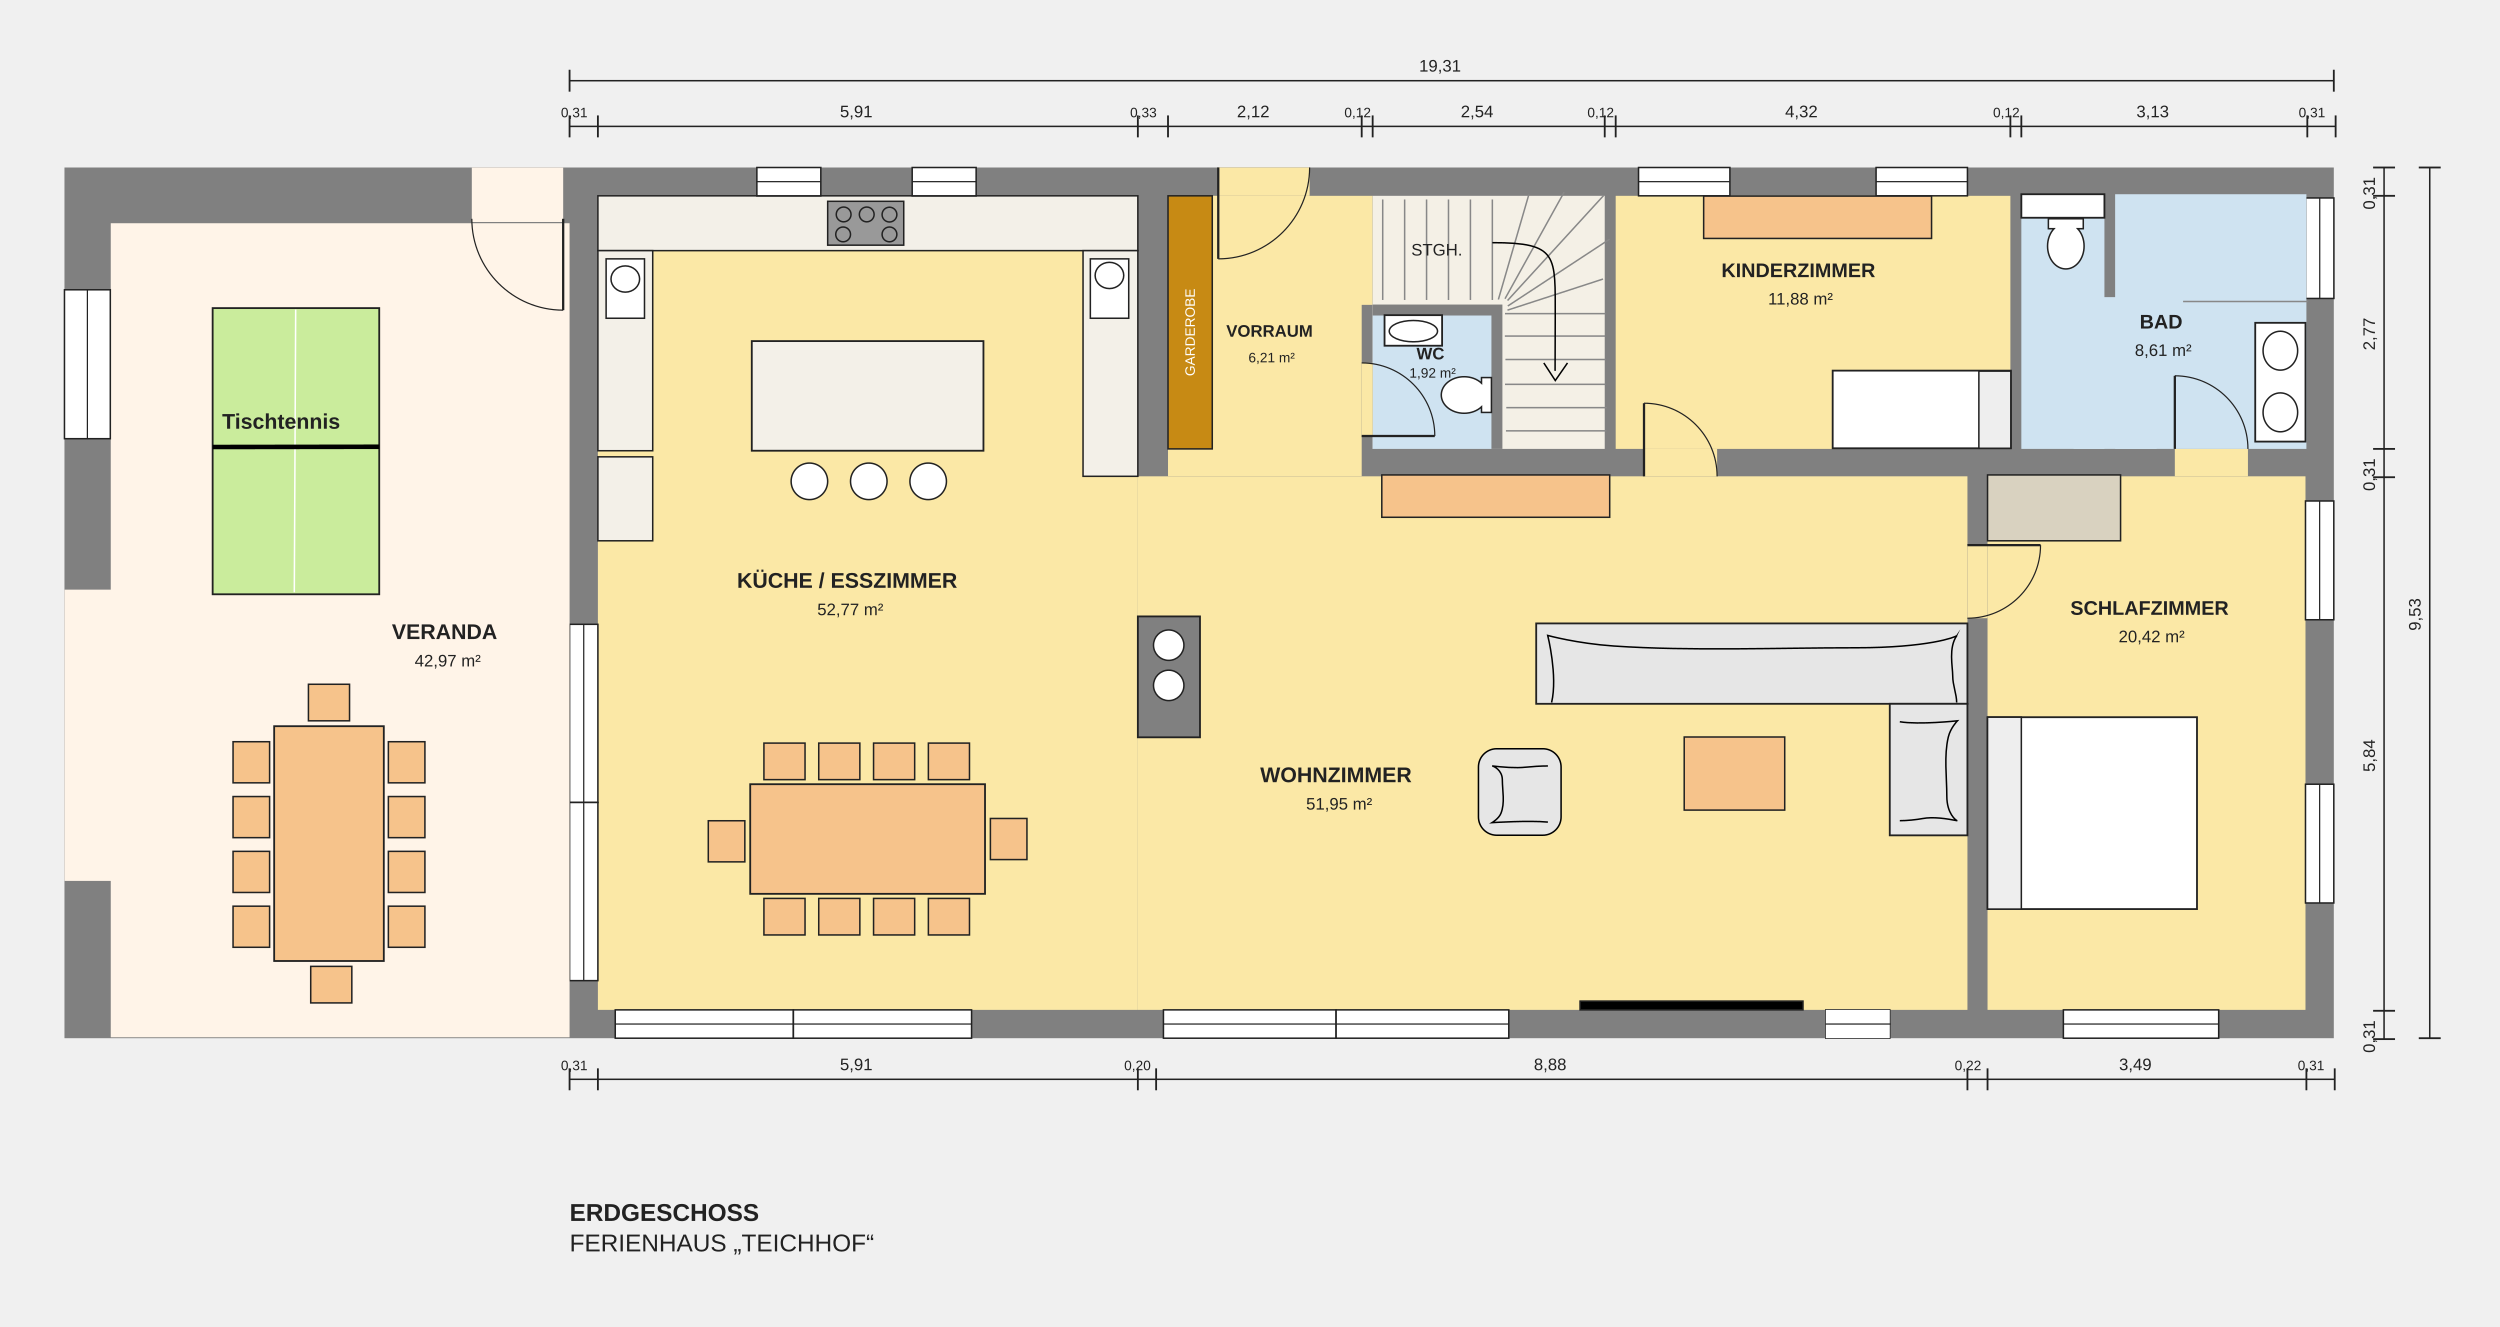
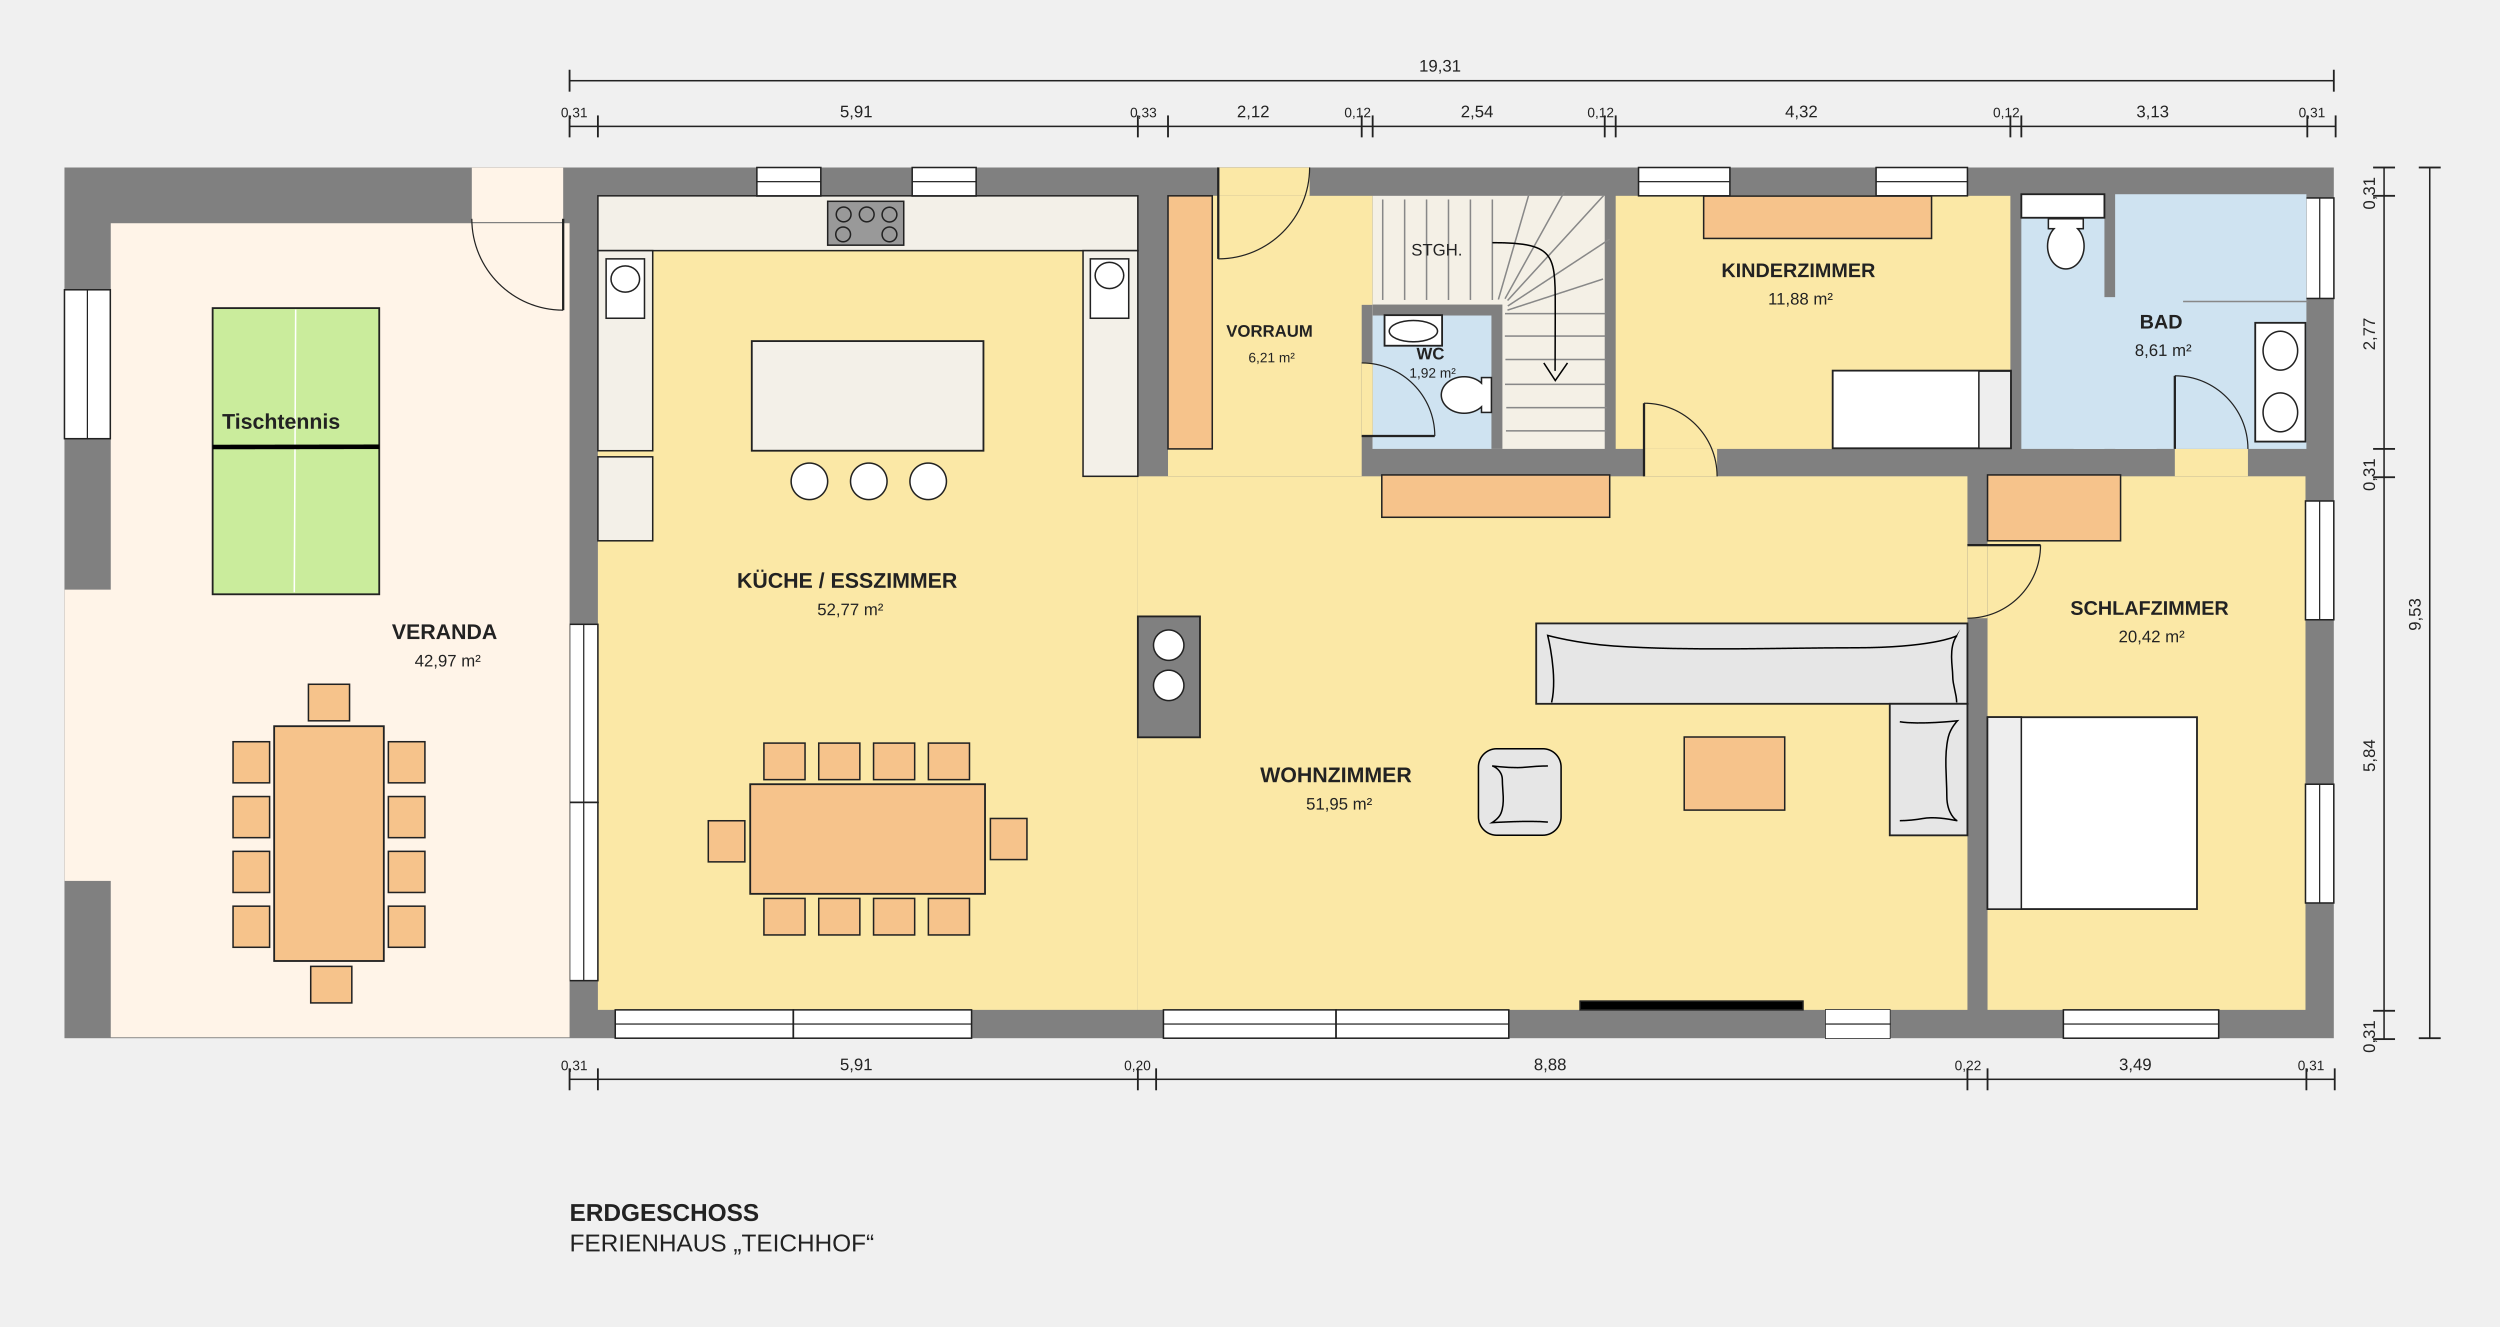
<svg xmlns="http://www.w3.org/2000/svg" width="1641.785" height="871" viewBox="0 0 1641.785 871">
  <g id="Layer_1" data-name="Layer 1">
    <rect x="42.336" y="110" width="1490.31" height="571.8" fill="#808080" />
    <rect x="392.646" y="128.6" width="354.6" height="534.6" fill="#fbe8a6" />
    <polygon points="767.046,128.6 901.446,128.6 901.446,200.2 894.246,200.2 894.246,312.8 767.046,312.8" fill="#fbe8a6" />
    <rect x="901.446" y="128.6" width="152.4" height="166.2" fill="#f4f0e6" />
    <rect x="1061.046" y="128.6" width="259.2" height="166.2" fill="#fbe8a6" />
    <rect x="1327.446" y="128.6" width="54.557" height="166.2" fill="#cfe3f1" />
    <rect x="747.246" y="312.8" width="544.8" height="350.4" fill="#fbe8a6" />
    <rect x="1305.246" y="312.8" width="208.8" height="350.4" fill="#fbe8a6" />
    <rect x="901.446" y="200" width="85.2" height="94.8" fill="#808080" />
    <rect x="901.446" y="207.2" width="78" height="87.6" fill="#cfe3f1" />
    <rect x="747.246" y="404.811" width="40.8" height="79.396" fill="#808080" stroke="#222222" stroke-width="1.2" />
    <line x1="908.046" y1="131" x2="908.046" y2="197" fill="#000000" stroke="#888888" />
    <line x1="922.446" y1="131" x2="922.446" y2="197" fill="#000000" stroke="#888888" />
    <line x1="936.846" y1="131" x2="936.846" y2="197" fill="#000000" stroke="#888888" />
    <line x1="951.246" y1="131" x2="951.246" y2="197" fill="#000000" stroke="#888888" />
    <line x1="965.646" y1="131" x2="965.646" y2="197" fill="#000000" stroke="#888888" />
    <line x1="980.046" y1="131" x2="980.046" y2="197" fill="#000000" stroke="#888888" />
    <line x1="1053.244" y1="128.257" x2="990.024" y2="197.346" fill="#000000" stroke="#888888" />
    <line x1="1057.112" y1="157.024" x2="990.196" y2="200.952" fill="#000000" stroke="#888888" />
    <line x1="1052.729" y1="183.244" x2="989.973" y2="203.681" fill="#000000" stroke="#888888" />
    <text transform="matrix(1 0 0 1 951.246 167.813)" x="0" y="0" xml:space="preserve" font-family="Arial, sans-serif" font-size="11" fill="#222222" text-anchor="middle">
      <tspan x="0" y="0">STGH.</tspan>
    </text>
-     <rect x="767.046" y="128.6" width="29.066" height="166.2" fill="#c78a14" stroke="#222222" />
-     <text transform="matrix(0 -1 1 0 784.646 212)" x="0" y="0" xml:space="preserve" font-family="Arial, sans-serif" font-size="9" fill="#ffffff" text-anchor="middle">
-       <tspan x="0" y="0">GARDEROBE</tspan>
-     </text>
+     <rect x="767.046" y="128.6" width="29.066" height="166.2" fill="#f6c38b" stroke="#222222" />
    <rect x="392.646" y="128.6" width="354.6" height="36" fill="#f3f0e8" stroke="#222222" />
    <rect x="392.646" y="164.6" width="36" height="131.4" fill="#f3f0e8" stroke="#222222" />
    <rect x="711.246" y="164.6" width="36" height="148.2" fill="#f3f0e8" stroke="#222222" />
    <rect x="398.046" y="170" width="25.2" height="39" fill="#ffffff" stroke="#222222" />
    <rect x="716.046" y="170" width="25.2" height="39" fill="#ffffff" stroke="#222222" />
    <rect x="543.546" y="132.2" width="49.949" height="28.8" fill="#999999" stroke="#222222" />
    <rect x="493.708" y="224" width="152.138" height="72" fill="#f3f0e8" stroke="#222222" stroke-width="1.2" />
    <circle cx="531.546" cy="316.1" r="12" fill="#ffffff" stroke="#222222" />
    <circle cx="570.546" cy="316.1" r="12" fill="#ffffff" stroke="#222222" />
    <circle cx="609.546" cy="316.1" r="12" fill="#ffffff" stroke="#222222" />
    <rect x="492.677" y="515" width="154.2" height="72" fill="#f6c38b" stroke="#222222" stroke-width="1.2" />
    <rect x="501.677" y="488" width="27" height="24" fill="#f6c38b" stroke="#222222" />
    <rect x="501.677" y="590" width="27" height="24" fill="#f6c38b" stroke="#222222" />
    <rect x="537.677" y="488" width="27" height="24" fill="#f6c38b" stroke="#222222" />
    <rect x="537.677" y="590" width="27" height="24" fill="#f6c38b" stroke="#222222" />
    <rect x="573.677" y="488" width="27" height="24" fill="#f6c38b" stroke="#222222" />
    <rect x="573.677" y="590" width="27" height="24" fill="#f6c38b" stroke="#222222" />
    <rect x="609.677" y="488" width="27" height="24" fill="#f6c38b" stroke="#222222" />
    <rect x="609.677" y="590" width="27" height="24" fill="#f6c38b" stroke="#222222" />
    <text transform="matrix(1 0 0 1 566.046 386)" x="0" y="0" xml:space="preserve" font-family="Arial, sans-serif" font-size="14" font-weight="600" fill="#222222" text-anchor="middle">
      <tspan x="0" y="0">KÜCHE / ESSZIMMER</tspan>
    </text>
    <text transform="matrix(1 0 0 1 566.046 404)" x="0" y="0" xml:space="preserve" font-family="Arial, sans-serif" font-size="11" fill="#222222" text-anchor="middle">
      <tspan x="0" y="0">52,77 m²</tspan>
    </text>
    <text transform="matrix(1 0 0 1 887.077 513.669)" x="0" y="0" xml:space="preserve" font-family="Arial, sans-serif" font-size="14" font-weight="600" fill="#222222" text-anchor="middle">
      <tspan x="0" y="0">WOHNZIMMER</tspan>
    </text>
    <text transform="matrix(1 0 0 1 887.077 531.669)" x="0" y="0" xml:space="preserve" font-family="Arial, sans-serif" font-size="11" fill="#222222" text-anchor="middle">
      <tspan x="0" y="0">51,95 m²</tspan>
    </text>
    <rect x="1008.846" y="409.407" width="283.194" height="52.8" fill="#e6e6e6" stroke="#222222" stroke-width="1.2" />
    <rect x="1241.04" y="462.207" width="51" height="86.377" fill="#e6e6e6" stroke="#222222" stroke-width="1.2" />
    <rect x="1106.046" y="484" width="66" height="48" fill="#f6c38b" stroke="#222222" />
    <rect x="1037.646" y="657.433" width="146.4" height="5.767" fill="#000000" stroke="#222222" />
-     <rect x="1305.246" y="311.9" width="87.362" height="43.247" fill="#d9d2c0" stroke="#222222" />
+     <rect x="1305.246" y="311.9" width="87.362" height="43.247" fill="#f6c38b" stroke="#222222" />
    <text transform="matrix(1 0 0 1 1190.046 182)" x="0" y="0" xml:space="preserve" font-family="Arial, sans-serif" font-size="13" font-weight="600" fill="#222222" text-anchor="middle">
      <tspan x="0" y="0">KINDERZIMMER</tspan>
    </text>
    <text transform="matrix(1 0 0 1 1190.046 200)" x="0" y="0" xml:space="preserve" font-family="Arial, sans-serif" font-size="11" fill="#222222" text-anchor="middle">
      <tspan x="0" y="0">11,88 m²</tspan>
    </text>
    <rect x="1203.546" y="243.395" width="117" height="51" fill="#ffffff" stroke="#222222" stroke-width="1.2" />
    <rect x="1299.546" y="243.726" width="21" height="50.669" fill="#eeeeee" stroke="#222222" />
    <text transform="matrix(1 0 0 1 841.354 221.133)" x="0" y="0" xml:space="preserve" font-family="Arial, sans-serif" font-size="11" font-weight="600" fill="#222222" text-anchor="middle">
      <tspan x="0" y="0">VORRAUM</tspan>
    </text>
    <text transform="matrix(1 0 0 1 841.354 237.933)" x="0" y="0" xml:space="preserve" font-family="Arial, sans-serif" font-size="9" fill="#222222" text-anchor="middle">
      <tspan x="0" y="0">6,21 m²</tspan>
    </text>
    <text transform="matrix(1 0 0 1 947.046 236)" x="0" y="0" xml:space="preserve" font-family="Arial, sans-serif" font-size="11" font-weight="600" fill="#222222" text-anchor="middle">
      <tspan x="0" y="0">WC</tspan>
    </text>
    <text transform="matrix(1 0 0 1 947.046 248)" x="0" y="0" xml:space="preserve" font-family="Arial, sans-serif" font-size="9" fill="#222222" text-anchor="middle">
      <tspan x="0" y="0">1,92 m²</tspan>
    </text>
    <text transform="matrix(1 0 0 1 1420.651 403.769)" x="0" y="0" xml:space="preserve" font-family="Arial, sans-serif" font-size="13" font-weight="600" fill="#222222" text-anchor="middle">
      <tspan x="0" y="0">SCHLAFZIMMER</tspan>
    </text>
    <text transform="matrix(1 0 0 1 1420.651 421.769)" x="0" y="0" xml:space="preserve" font-family="Arial, sans-serif" font-size="11" fill="#222222" text-anchor="middle">
      <tspan x="0" y="0">20,42 m²</tspan>
    </text>
    <rect x="1305.246" y="471" width="137.547" height="126" fill="#ffffff" stroke="#222222" stroke-width="1.2" />
    <rect x="1305.246" y="471" width="22.2" height="126" fill="#eeeeee" stroke="#222222" />
    <rect x="497.046" y="110" width="42" height="18.6" fill="#ffffff" stroke="#222222" />
    <line x1="497.046" y1="119.3" x2="539.046" y2="119.3" fill="#000000" stroke="#222222" stroke-width="0.8" />
    <rect x="599.046" y="110" width="42" height="18.6" fill="#ffffff" stroke="#222222" />
    <line x1="599.046" y1="119.3" x2="641.046" y2="119.3" fill="#000000" stroke="#222222" stroke-width="0.8" />
    <rect x="1076.046" y="110" width="60" height="18.6" fill="#ffffff" stroke="#222222" />
    <line x1="1076.046" y1="119.3" x2="1136.046" y2="119.3" fill="#000000" stroke="#222222" stroke-width="0.8" />
    <rect x="1232.046" y="110" width="60" height="18.6" fill="#ffffff" stroke="#222222" />
    <line x1="1232.046" y1="119.3" x2="1292.046" y2="119.3" fill="#000000" stroke="#222222" stroke-width="0.8" />
    <rect x="374.046" y="410" width="18.6" height="117" fill="#ffffff" stroke="#222222" />
    <line x1="383.346" y1="410" x2="383.346" y2="527" fill="#000000" stroke="#222222" stroke-width="0.8" />
    <rect x="374.046" y="527" width="18.6" height="117" fill="#ffffff" stroke="#222222" />
    <line x1="383.346" y1="527" x2="383.346" y2="644" fill="#000000" stroke="#222222" stroke-width="0.8" />
    <rect x="404.046" y="663.2" width="117" height="18.6" fill="#ffffff" stroke="#222222" />
    <line x1="404.046" y1="672.5" x2="521.046" y2="672.5" fill="#000000" stroke="#222222" stroke-width="0.8" />
    <rect x="521.046" y="663.2" width="117" height="18.6" fill="#ffffff" stroke="#222222" />
    <line x1="521.046" y1="672.5" x2="638.046" y2="672.5" fill="#000000" stroke="#222222" stroke-width="0.8" />
    <rect x="764.046" y="663.2" width="113.4" height="18.6" fill="#ffffff" stroke="#222222" />
    <line x1="764.046" y1="672.5" x2="877.446" y2="672.5" fill="#000000" stroke="#222222" stroke-width="0.8" />
    <rect x="877.446" y="663.2" width="113.4" height="18.6" fill="#ffffff" stroke="#222222" />
    <line x1="877.446" y1="672.5" x2="990.846" y2="672.5" fill="#000000" stroke="#222222" stroke-width="0.8" />
    <rect x="1514.046" y="329" width="18.6" height="78" fill="#ffffff" stroke="#222222" />
    <line x1="1523.346" y1="329" x2="1523.346" y2="407" fill="#000000" stroke="#222222" stroke-width="0.8" />
    <rect x="1514.046" y="515" width="18.6" height="78" fill="#ffffff" stroke="#222222" />
    <line x1="1523.346" y1="515" x2="1523.346" y2="593" fill="#000000" stroke="#222222" stroke-width="0.8" />
    <rect x="1355.046" y="663.2" width="102" height="18.6" fill="#ffffff" stroke="#222222" />
    <line x1="1355.046" y1="672.5" x2="1457.046" y2="672.5" fill="#000000" stroke="#222222" stroke-width="0.8" />
    <rect x="1199.046" y="663.2" width="42" height="18.6" fill="#ffffff" stroke="#222222" />
    <line x1="1199.046" y1="672.5" x2="1241.046" y2="672.5" fill="#000000" stroke="#222222" stroke-width="0.8" />
    <rect x="800.046" y="110" width="60" height="18.6" fill="#fbe8a6" />
    <line x1="800.046" y1="110" x2="800.046" y2="170" fill="#000000" stroke="#222222" stroke-width="1.5" />
    <path d="M860.046 110 C860.046 143.137 833.183 170 800.046 170" fill="none" stroke="#222222" stroke-width="0.8" />
    <rect x="1079.646" y="294.8" width="48" height="18" fill="#fbe8a6" />
    <line x1="1079.646" y1="312.8" x2="1079.646" y2="264.8" fill="#000000" stroke="#222222" stroke-width="1.5" />
    <path d="M1127.646 312.8 C1127.646 286.29 1106.156 264.8 1079.646 264.8" fill="none" stroke="#222222" stroke-width="0.8" />
    <rect x="1428.246" y="294.8" width="48" height="18" fill="#fbe8a6" />
    <rect x="894.246" y="238.331" width="7.2" height="48" fill="#fbe8a6" />
    <line x1="894.246" y1="286.331" x2="942.246" y2="286.331" fill="#000000" stroke="#222222" stroke-width="1.5" />
    <path d="M894.246 238.331 C920.756 238.331 942.246 259.821 942.246 286.331" fill="none" stroke="#222222" stroke-width="0.8" />
    <rect x="1292.046" y="358" width="13.2" height="48" fill="#fbe8a6" />
    <line x1="1292.046" y1="358" x2="1340.046" y2="358" fill="#000000" stroke="#222222" stroke-width="1.5" />
    <path d="M1292.046 406 C1318.556 406 1340.046 384.51 1340.046 358" fill="none" stroke="#222222" stroke-width="0.8" />
    <rect x="1199.046" y="663.2" width="42" height="18.6" fill="#ffffff" />
    <line x1="374.046" y1="83" x2="1533.846" y2="83" fill="#000000" stroke="#222222" />
    <line x1="374.046" y1="75.8" x2="374.046" y2="90.2" fill="#000000" stroke="#222222" stroke-width="1.2" />
    <line x1="392.646" y1="75.8" x2="392.646" y2="90.2" fill="#000000" stroke="#222222" stroke-width="1.2" />
    <line x1="747.246" y1="75.8" x2="747.246" y2="90.2" fill="#000000" stroke="#222222" stroke-width="1.2" />
    <line x1="767.046" y1="75.8" x2="767.046" y2="90.2" fill="#000000" stroke="#222222" stroke-width="1.2" />
    <line x1="894.246" y1="75.8" x2="894.246" y2="90.2" fill="#000000" stroke="#222222" stroke-width="1.2" />
    <line x1="901.446" y1="75.8" x2="901.446" y2="90.2" fill="#000000" stroke="#222222" stroke-width="1.2" />
    <line x1="1053.846" y1="75.8" x2="1053.846" y2="90.2" fill="#000000" stroke="#222222" stroke-width="1.2" />
    <line x1="1061.046" y1="75.8" x2="1061.046" y2="90.2" fill="#000000" stroke="#222222" stroke-width="1.2" />
    <line x1="1320.246" y1="75.8" x2="1320.246" y2="90.2" fill="#000000" stroke="#222222" stroke-width="1.2" />
    <line x1="1327.446" y1="75.8" x2="1327.446" y2="90.2" fill="#000000" stroke="#222222" stroke-width="1.2" />
    <line x1="1515.246" y1="75.8" x2="1515.246" y2="90.2" fill="#000000" stroke="#222222" stroke-width="1.2" />
    <line x1="1533.846" y1="75.8" x2="1533.846" y2="90.2" fill="#000000" stroke="#222222" stroke-width="1.2" />
    <text transform="matrix(1 0 0 1 383.346 77)" x="0" y="0" xml:space="preserve" font-family="Arial, sans-serif" font-size="9" fill="#222222" text-anchor="middle">
      <tspan x="0" y="0">0,31</tspan>
    </text>
    <text transform="matrix(1 0 0 1 569.946 77)" x="0" y="0" xml:space="preserve" font-family="Arial, sans-serif" font-size="11" fill="#222222" text-anchor="middle">
      <tspan x="0" y="0">5,91</tspan>
    </text>
    <text transform="matrix(1 0 0 1 757.146 77)" x="0" y="0" xml:space="preserve" font-family="Arial, sans-serif" font-size="9" fill="#222222" text-anchor="middle">
      <tspan x="0" y="0">0,33</tspan>
    </text>
    <text transform="matrix(1 0 0 1 830.646 77)" x="0" y="0" xml:space="preserve" font-family="Arial, sans-serif" font-size="11" fill="#222222" text-anchor="middle">
      <tspan x="0" y="0">2,12</tspan>
    </text>
    <text transform="matrix(1 0 0 1 897.846 77)" x="0" y="0" xml:space="preserve" font-family="Arial, sans-serif" font-size="9" fill="#222222" text-anchor="middle">
      <tspan x="0" y="0">0,12</tspan>
    </text>
    <text transform="matrix(1 0 0 1 977.646 77)" x="0" y="0" xml:space="preserve" font-family="Arial, sans-serif" font-size="11" fill="#222222" text-anchor="middle">
      <tspan x="0" y="0">2,54</tspan>
    </text>
    <text transform="matrix(1 0 0 1 1057.446 77)" x="0" y="0" xml:space="preserve" font-family="Arial, sans-serif" font-size="9" fill="#222222" text-anchor="middle">
      <tspan x="0" y="0">0,12</tspan>
    </text>
    <text transform="matrix(1 0 0 1 1190.646 77)" x="0" y="0" xml:space="preserve" font-family="Arial, sans-serif" font-size="11" fill="#222222" text-anchor="middle">
      <tspan x="0" y="0">4,32</tspan>
    </text>
    <text transform="matrix(1 0 0 1 1323.846 77)" x="0" y="0" xml:space="preserve" font-family="Arial, sans-serif" font-size="9" fill="#222222" text-anchor="middle">
      <tspan x="0" y="0">0,12</tspan>
    </text>
    <text transform="matrix(1 0 0 1 1421.346 77)" x="0" y="0" xml:space="preserve" font-family="Arial, sans-serif" font-size="11" fill="#222222" text-anchor="middle">
      <tspan x="0" y="0">3,13</tspan>
    </text>
    <text transform="matrix(1 0 0 1 1524.546 77)" x="0" y="0" xml:space="preserve" font-family="Arial, sans-serif" font-size="9" fill="#222222" text-anchor="middle">
      <tspan x="0" y="0">0,31</tspan>
    </text>
    <line x1="374.046" y1="708.8" x2="1533.246" y2="708.8" fill="#000000" stroke="#222222" />
    <line x1="374.046" y1="701.6" x2="374.046" y2="716" fill="#000000" stroke="#222222" stroke-width="1.2" />
    <line x1="392.646" y1="701.6" x2="392.646" y2="716" fill="#000000" stroke="#222222" stroke-width="1.2" />
    <line x1="747.246" y1="701.6" x2="747.246" y2="716" fill="#000000" stroke="#222222" stroke-width="1.2" />
    <line x1="759.246" y1="701.6" x2="759.246" y2="716" fill="#000000" stroke="#222222" stroke-width="1.2" />
    <line x1="1292.046" y1="701.6" x2="1292.046" y2="716" fill="#000000" stroke="#222222" stroke-width="1.2" />
    <line x1="1305.246" y1="701.6" x2="1305.246" y2="716" fill="#000000" stroke="#222222" stroke-width="1.2" />
    <line x1="1514.646" y1="701.6" x2="1514.646" y2="716" fill="#000000" stroke="#222222" stroke-width="1.2" />
    <line x1="1533.246" y1="701.6" x2="1533.246" y2="716" fill="#000000" stroke="#222222" stroke-width="1.2" />
    <text transform="matrix(1 0 0 1 383.346 702.8)" x="0" y="0" xml:space="preserve" font-family="Arial, sans-serif" font-size="9" fill="#222222" text-anchor="middle">
      <tspan x="0" y="0">0,31</tspan>
    </text>
    <text transform="matrix(1 0 0 1 569.946 702.8)" x="0" y="0" xml:space="preserve" font-family="Arial, sans-serif" font-size="11" fill="#222222" text-anchor="middle">
      <tspan x="0" y="0">5,91</tspan>
    </text>
    <text transform="matrix(1 0 0 1 753.246 702.8)" x="0" y="0" xml:space="preserve" font-family="Arial, sans-serif" font-size="9" fill="#222222" text-anchor="middle">
      <tspan x="0" y="0">0,20</tspan>
    </text>
    <text transform="matrix(1 0 0 1 1025.646 702.8)" x="0" y="0" xml:space="preserve" font-family="Arial, sans-serif" font-size="11" fill="#222222" text-anchor="middle">
      <tspan x="0" y="0">8,88</tspan>
    </text>
    <text transform="matrix(1 0 0 1 1298.646 702.8)" x="0" y="0" xml:space="preserve" font-family="Arial, sans-serif" font-size="9" fill="#222222" text-anchor="middle">
      <tspan x="0" y="0">0,22</tspan>
    </text>
    <text transform="matrix(1 0 0 1 1409.946 702.8)" x="0" y="0" xml:space="preserve" font-family="Arial, sans-serif" font-size="11" fill="#222222" text-anchor="middle">
      <tspan x="0" y="0">3,49</tspan>
    </text>
    <text transform="matrix(1 0 0 1 1523.946 702.8)" x="0" y="0" xml:space="preserve" font-family="Arial, sans-serif" font-size="9" fill="#222222" text-anchor="middle">
      <tspan x="0" y="0">0,31</tspan>
    </text>
    <line x1="374.046" y1="53" x2="1532.646" y2="53" fill="#000000" stroke="#222222" />
    <line x1="374.046" y1="45.8" x2="374.046" y2="60.2" fill="#000000" stroke="#222222" stroke-width="1.2" />
    <line x1="1532.646" y1="45.8" x2="1532.646" y2="60.2" fill="#000000" stroke="#222222" stroke-width="1.2" />
    <text transform="matrix(1 0 0 1 953.346 47)" x="0" y="0" xml:space="preserve" font-family="Arial, sans-serif" font-size="11" fill="#222222" text-anchor="middle">
      <tspan x="0" y="0">19,31</tspan>
    </text>
    <line x1="1565.646" y1="110" x2="1565.646" y2="682.4" fill="#000000" stroke="#222222" />
    <line x1="1558.446" y1="110" x2="1572.846" y2="110" fill="#000000" stroke="#222222" stroke-width="1.2" />
    <line x1="1558.446" y1="128.6" x2="1572.846" y2="128.6" fill="#000000" stroke="#222222" stroke-width="1.2" />
    <line x1="1558.446" y1="294.8" x2="1572.846" y2="294.8" fill="#000000" stroke="#222222" stroke-width="1.2" />
    <line x1="1558.446" y1="313.4" x2="1572.846" y2="313.4" fill="#000000" stroke="#222222" stroke-width="1.2" />
    <line x1="1558.446" y1="663.8" x2="1572.846" y2="663.8" fill="#000000" stroke="#222222" stroke-width="1.2" />
    <line x1="1558.446" y1="682.4" x2="1572.846" y2="682.4" fill="#000000" stroke="#222222" stroke-width="1.2" />
    <text transform="matrix(0 -1 1 0 1559.646 119.3)" x="0" y="0" xml:space="preserve" font-family="Arial, sans-serif" font-size="11" fill="#222222" text-anchor="middle">
      <tspan x="0" y="0">0,31</tspan>
    </text>
    <text transform="matrix(0 -1 1 0 1559.646 211.7)" x="0" y="0" xml:space="preserve" font-family="Arial, sans-serif" font-size="11" fill="#222222" text-anchor="middle">
      <tspan x="0" y="0">2,77</tspan>
    </text>
    <text transform="matrix(0 -1 1 0 1559.646 304.1)" x="0" y="0" xml:space="preserve" font-family="Arial, sans-serif" font-size="11" fill="#222222" text-anchor="middle">
      <tspan x="0" y="0">0,31</tspan>
    </text>
    <text transform="matrix(0 -1 1 0 1559.646 488.6)" x="0" y="0" xml:space="preserve" font-family="Arial, sans-serif" font-size="11" fill="#222222" text-anchor="middle">
      <tspan x="0" y="0">5,84</tspan>
    </text>
    <text transform="matrix(0 -1 1 0 1559.646 673.1)" x="0" y="0" xml:space="preserve" font-family="Arial, sans-serif" font-size="11" fill="#222222" text-anchor="middle">
      <tspan x="0" y="0">0,31</tspan>
    </text>
    <line x1="1595.646" y1="110" x2="1595.646" y2="681.8" fill="#000000" stroke="#222222" />
    <line x1="1588.446" y1="110" x2="1602.846" y2="110" fill="#000000" stroke="#222222" stroke-width="1.2" />
    <line x1="1588.446" y1="681.8" x2="1602.846" y2="681.8" fill="#000000" stroke="#222222" stroke-width="1.2" />
    <text transform="matrix(0 -1 1 0 1589.646 395.9)" x="0" y="0" xml:space="preserve" font-family="Arial, sans-serif" font-size="11" fill="#222222" text-anchor="middle">
      <tspan x="0" y="0">9,53</tspan>
    </text>
    <text transform="matrix(1 0 0 1 374.046 801.8)" x="0" y="0" xml:space="preserve" font-family="Arial, sans-serif" font-size="16" font-weight="bold" fill="#222222">
      <tspan x="0" y="0">ERDGESCHOSS</tspan>
    </text>
    <text transform="matrix(1 0 0 1 374.046 821.8)" x="0" y="0" xml:space="preserve" font-family="Arial, sans-serif" font-size="16" fill="#222222">
      <tspan x="0" y="0">FERIENHAUS „TEICHHOF“</tspan>
    </text>
    <line x1="1198.846" y1="672.5" x2="1241.599" y2="672.5" fill="#000000" stroke="#222222" stroke-width="0.8" />
    <rect x="1514.105" y="130" width="18.6" height="66" fill="#ffffff" stroke="#222222" />
    <line x1="1523.405" y1="130" x2="1523.405" y2="196" fill="#000000" stroke="#222222" stroke-width="0.8" />
    <rect x="1327.446" y="127.551" width="54.557" height="15.449" fill="#ffffff" stroke="#222222" stroke-width="1.2" />
    <rect x="1361.755" y="195.131" width="54.557" height="99.669" fill="#cfe3f1" />
    <rect x="1389.034" y="127.551" width="125.612" height="167.249" fill="#cfe3f1" />
    <text transform="matrix(1 0 0 1 1428.246 215.76)" x="0" y="0" xml:space="preserve" font-family="Arial, sans-serif" font-size="13" font-weight="600" fill="#222222" text-anchor="middle">
      <tspan x="0" y="0">BAD</tspan>
    </text>
    <text transform="matrix(1 0 0 1 1428.246 233.76)" x="0" y="0" xml:space="preserve" font-family="Arial, sans-serif" font-size="11" fill="#222222" text-anchor="middle">
      <tspan x="0" y="0">8,61 m²</tspan>
    </text>
    <rect x="1481.046" y="212" width="33" height="78" fill="#ffffff" stroke="#222222" stroke-width="1.2" />
    <path d="M1476.246 294.8 C1476.246 268.29 1454.756 246.8 1428.246 246.8" fill="none" stroke="#222222" stroke-width="0.8" />
    <line x1="1428.246" y1="294.8" x2="1428.246" y2="246.8" fill="#000000" stroke="#222222" stroke-width="1.5" />
    <rect x="909.246" y="206.966" width="37.8" height="20.076" fill="#ffffff" stroke="#222222" stroke-width="1.2" />
    <rect x="465.146" y="539" width="24" height="27" fill="#f6c38b" stroke="#222222" />
    <rect x="650.409" y="537.5" width="24" height="27" fill="#f6c38b" stroke="#222222" />
    <rect x="392.646" y="300.007" width="36" height="55.14" fill="#f3f0e8" stroke="#222222" />
    <line x1="1054.351" y1="205.966" x2="988.351" y2="205.966" fill="#000000" stroke="#888888" />
    <line x1="1027.186" y1="126.192" x2="988.351" y2="196.187" fill="#000000" stroke="#888888" />
    <line x1="1004.038" y1="127.682" x2="984.003" y2="196.691" fill="#000000" stroke="#888888" />
    <line x1="1054.244" y1="220.7" x2="988.244" y2="220.7" fill="#000000" stroke="#888888" />
    <line x1="1054.634" y1="236.091" x2="988.634" y2="236.091" fill="#000000" stroke="#888888" />
    <line x1="1054.351" y1="252.4" x2="988.351" y2="252.4" fill="#000000" stroke="#888888" />
    <line x1="1055.196" y1="267.707" x2="989.196" y2="267.707" fill="#000000" stroke="#888888" />
    <line x1="1054.973" y1="282.946" x2="988.973" y2="282.946" fill="#000000" stroke="#888888" />
    <line x1="1515.788" y1="198" x2="1433.664" y2="198" fill="#000000" stroke="#888888" />
    <circle cx="767.51" cy="450.111" r="9.989" fill="#ffffff" stroke="#222222" />
    <circle cx="767.51" cy="423.699" r="9.989" fill="#ffffff" stroke="#222222" />
    <ellipse cx="1497.546" cy="230.3" rx="11.358" ry="12.775" fill="#ffffff" stroke="#222222" />
    <ellipse cx="1497.546" cy="270.8" rx="11.358" ry="12.775" fill="#ffffff" stroke="#222222" />
    <rect x="72.737" y="146.6" width="301.309" height="534.6" fill="#fff4e8" />
    <rect x="309.846" y="110" width="60" height="35.793" fill="#fff4e8" />
    <line x1="369.846" y1="143.681" x2="369.846" y2="203.681" fill="#000000" stroke="#222222" stroke-width="1.5" />
    <path d="M309.846 143.681 C309.846 176.818 336.709 203.681 369.846 203.681" fill="none" stroke="#222222" stroke-width="0.8" />
    <rect x="42.336" y="190.3" width="30.11" height="97.8" fill="#ffffff" stroke="#222222" />
    <line x1="57.391" y1="190.3" x2="57.391" y2="288.1" fill="#000000" stroke="#222222" stroke-width="0.8" />
    <rect x="42.336" y="387.23" width="32.401" height="191.276" fill="#fff4e8" />
    <rect x="180.049" y="476.9" width="72" height="154.2" fill="#f6c38b" stroke="#222222" stroke-width="1.2" />
    <rect x="153.049" y="595.1" width="24" height="27" fill="#f6c38b" stroke="#222222" />
    <rect x="255.049" y="595.1" width="24" height="27" fill="#f6c38b" stroke="#222222" />
    <rect x="153.049" y="559.1" width="24" height="27" fill="#f6c38b" stroke="#222222" />
    <rect x="255.049" y="559.1" width="24" height="27" fill="#f6c38b" stroke="#222222" />
    <rect x="153.049" y="523.1" width="24" height="27" fill="#f6c38b" stroke="#222222" />
    <rect x="255.049" y="523.1" width="24" height="27" fill="#f6c38b" stroke="#222222" />
    <rect x="153.049" y="487.1" width="24" height="27" fill="#f6c38b" stroke="#222222" />
    <rect x="255.049" y="487.1" width="24" height="27" fill="#f6c38b" stroke="#222222" />
    <rect x="204.049" y="634.631" width="27" height="24" fill="#f6c38b" stroke="#222222" />
    <rect x="202.549" y="449.369" width="27" height="24" fill="#f6c38b" stroke="#222222" />
    <rect x="139.648" y="202.331" width="109.401" height="187.944" fill="#caec9c" stroke="#222222" stroke-width="1.2" />
    <line x1="139.648" y1="293.558" x2="249.049" y2="293.395" fill="#caec9c" />
    <text transform="matrix(1 0 0 1 301.669 419.674)" x="0" y="0" xml:space="preserve" font-family="Arial, sans-serif" font-size="14" font-weight="600" fill="#222222" text-anchor="middle">
      <tspan x="0" y="0">VERANDA</tspan>
    </text>
    <text transform="matrix(1 0 0 1 301.669 437.674)" x="0" y="0" xml:space="preserve" font-family="Arial, sans-serif" font-size="11" fill="#222222" text-anchor="middle">
      <tspan x="0" y="0">42,97 m²</tspan>
    </text>
    <path d="M980.046 159.362 C1023.654 159.362 1021.244 167.815 1021.351 208.228 C1021.364 213.108 1021.244 243.575 1021.244 243.575" fill="none" stroke="#000000" stroke-miterlimit="10" />
    <polyline points="1013.845,238.354 1021.381,249.907 1029.394,238.354" fill="none" stroke="#000000" stroke-miterlimit="10" />
    <path d="M961.509 271.4 C953.224 271.4 946.509 266.027 946.509 259.4 C946.509 252.773 953.224 247.4 961.509 247.4 C966.078 247.4 970.171 249.035 972.922 251.613 L972.922 247.941 L979.446 247.941 L979.446 270.859 L972.922 270.859 L972.922 267.187 C970.171 269.765 966.078 271.4 961.509 271.4 Z" fill="#ffffff" stroke="#222222" />
    <path d="M1368.657 161.618 C1368.657 169.903 1363.285 176.618 1356.657 176.618 C1350.03 176.618 1344.657 169.903 1344.657 161.618 C1344.657 157.049 1346.292 152.956 1348.87 150.205 L1345.198 150.205 L1345.198 143.681 L1368.116 143.681 L1368.116 150.205 L1364.444 150.205 C1367.022 152.956 1368.657 157.049 1368.657 161.618 Z" fill="#ffffff" stroke="#222222" />
    <ellipse cx="928.19" cy="217.468" rx="15.857" ry="6.997" fill="#ffffff" stroke="#222222" />
    <path d="M1018.952 461.369 C1023.104 443.891 1016.412 417.313 1016.412 417.313 C1016.412 417.313 1035.72 422.611 1059.799 424.247 C1110.299 427.677 1167.588 425.4 1219.046 425.4 C1265.778 425.4 1284.647 418.446 1285.13 417.313 C1279.434 425.383 1282.379 437.756 1282.379 443.891 C1282.379 449.965 1284.968 455.911 1284.968 461.369 L1284.968 461.369" fill="none" stroke="#000000" stroke-miterlimit="10" />
    <path d="M1247.635 473.989 C1260.359 476.082 1285.445 473.369 1285.445 473.369 C1285.445 473.369 1280.898 478.084 1279.494 483.966 C1276.55 496.3 1278.505 510.292 1278.505 522.86 C1278.505 534.274 1284.472 538.882 1285.445 539 C1278.519 537.609 1269.48 536.259 1262.635 537.549 C1258.508 538.326 1252.319 538.96 1247.635 538.96 L1247.635 538.96" fill="none" stroke="#000000" stroke-miterlimit="10" />
    <rect x="907.446" y="311.9" width="149.666" height="27.809" fill="#f6c38b" stroke="#222222" />
    <rect x="1118.814" y="128.776" width="149.665" height="27.809" fill="#f6c38b" stroke="#222222" />
    <ellipse cx="728.583" cy="180.889" rx="9.391" ry="8.611" fill="#ffffff" stroke="#222222" />
    <ellipse cx="410.646" cy="183.244" rx="9.391" ry="8.611" fill="#ffffff" stroke="#222222" />
    <circle cx="554.032" cy="140.826" r="4.855" fill="none" stroke="#222222" />
    <circle cx="584.129" cy="140.934" r="4.855" fill="none" stroke="#222222" />
    <circle cx="584.129" cy="153.934" r="4.855" fill="none" stroke="#222222" />
    <circle cx="553.692" cy="153.934" r="4.855" fill="none" stroke="#222222" />
    <circle cx="569.192" cy="140.826" r="4.855" fill="none" stroke="#222222" />
    <line x1="194.185" y1="203.325" x2="193.271" y2="388.967" fill="#caec9c" stroke="#ffffff" stroke-miterlimit="10" />
    <line x1="139.648" y1="293.558" x2="249.049" y2="293.395" fill="#caec9c" stroke="#000000" stroke-width="3" stroke-miterlimit="10" />
    <text transform="matrix(1 0 0 1 194.348 281.569)" x="0" y="0" xml:space="preserve" font-family="Arial, sans-serif" font-size="14" font-weight="600" fill="#222222" text-anchor="middle">
      <tspan x="0" y="0">Tischtennis</tspan>
    </text>
    <path d="M982.922 491.711 L1013.186 491.711 C1019.813 491.711 1025.186 497.084 1025.186 503.711 L1025.186 536.506 C1025.186 543.133 1019.813 548.506 1013.186 548.506 L982.922 548.506 C976.295 548.506 970.922 543.133 970.922 536.506 L970.922 503.711 C970.922 497.084 976.295 491.711 982.922 491.711 Z" fill="#e6e6e6" stroke="#000000" stroke-miterlimit="10" />
    <path d="M1016.535 539.881 C1004.2 538.693 979.883 540.233 979.883 540.233 C979.883 540.233 984.291 537.557 985.651 534.221 C988.505 527.224 986.611 519.286 986.611 512.156 C986.611 505.681 980.826 503.067 979.883 503 C986.597 503.789 995.359 504.555 1001.994 503.823 C1005.995 503.382 1011.994 503.022 1016.535 503.022 L1016.535 503.022" fill="none" stroke="#000000" stroke-miterlimit="10" />
  </g>
</svg>
